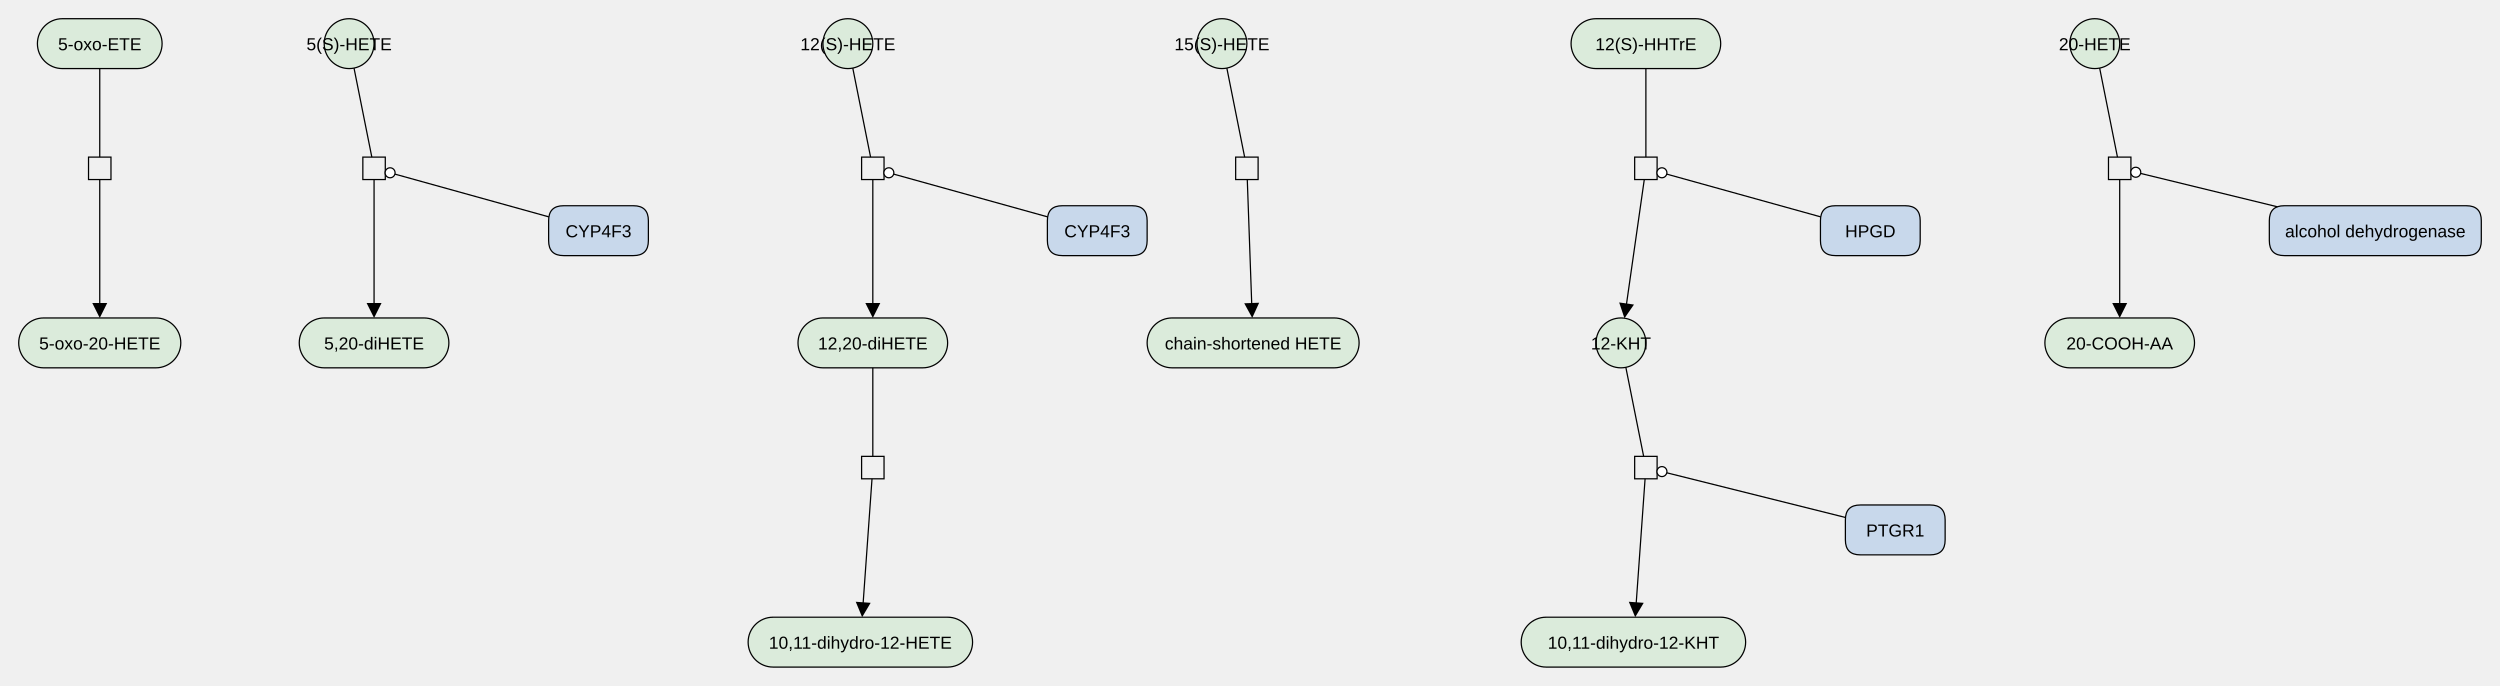
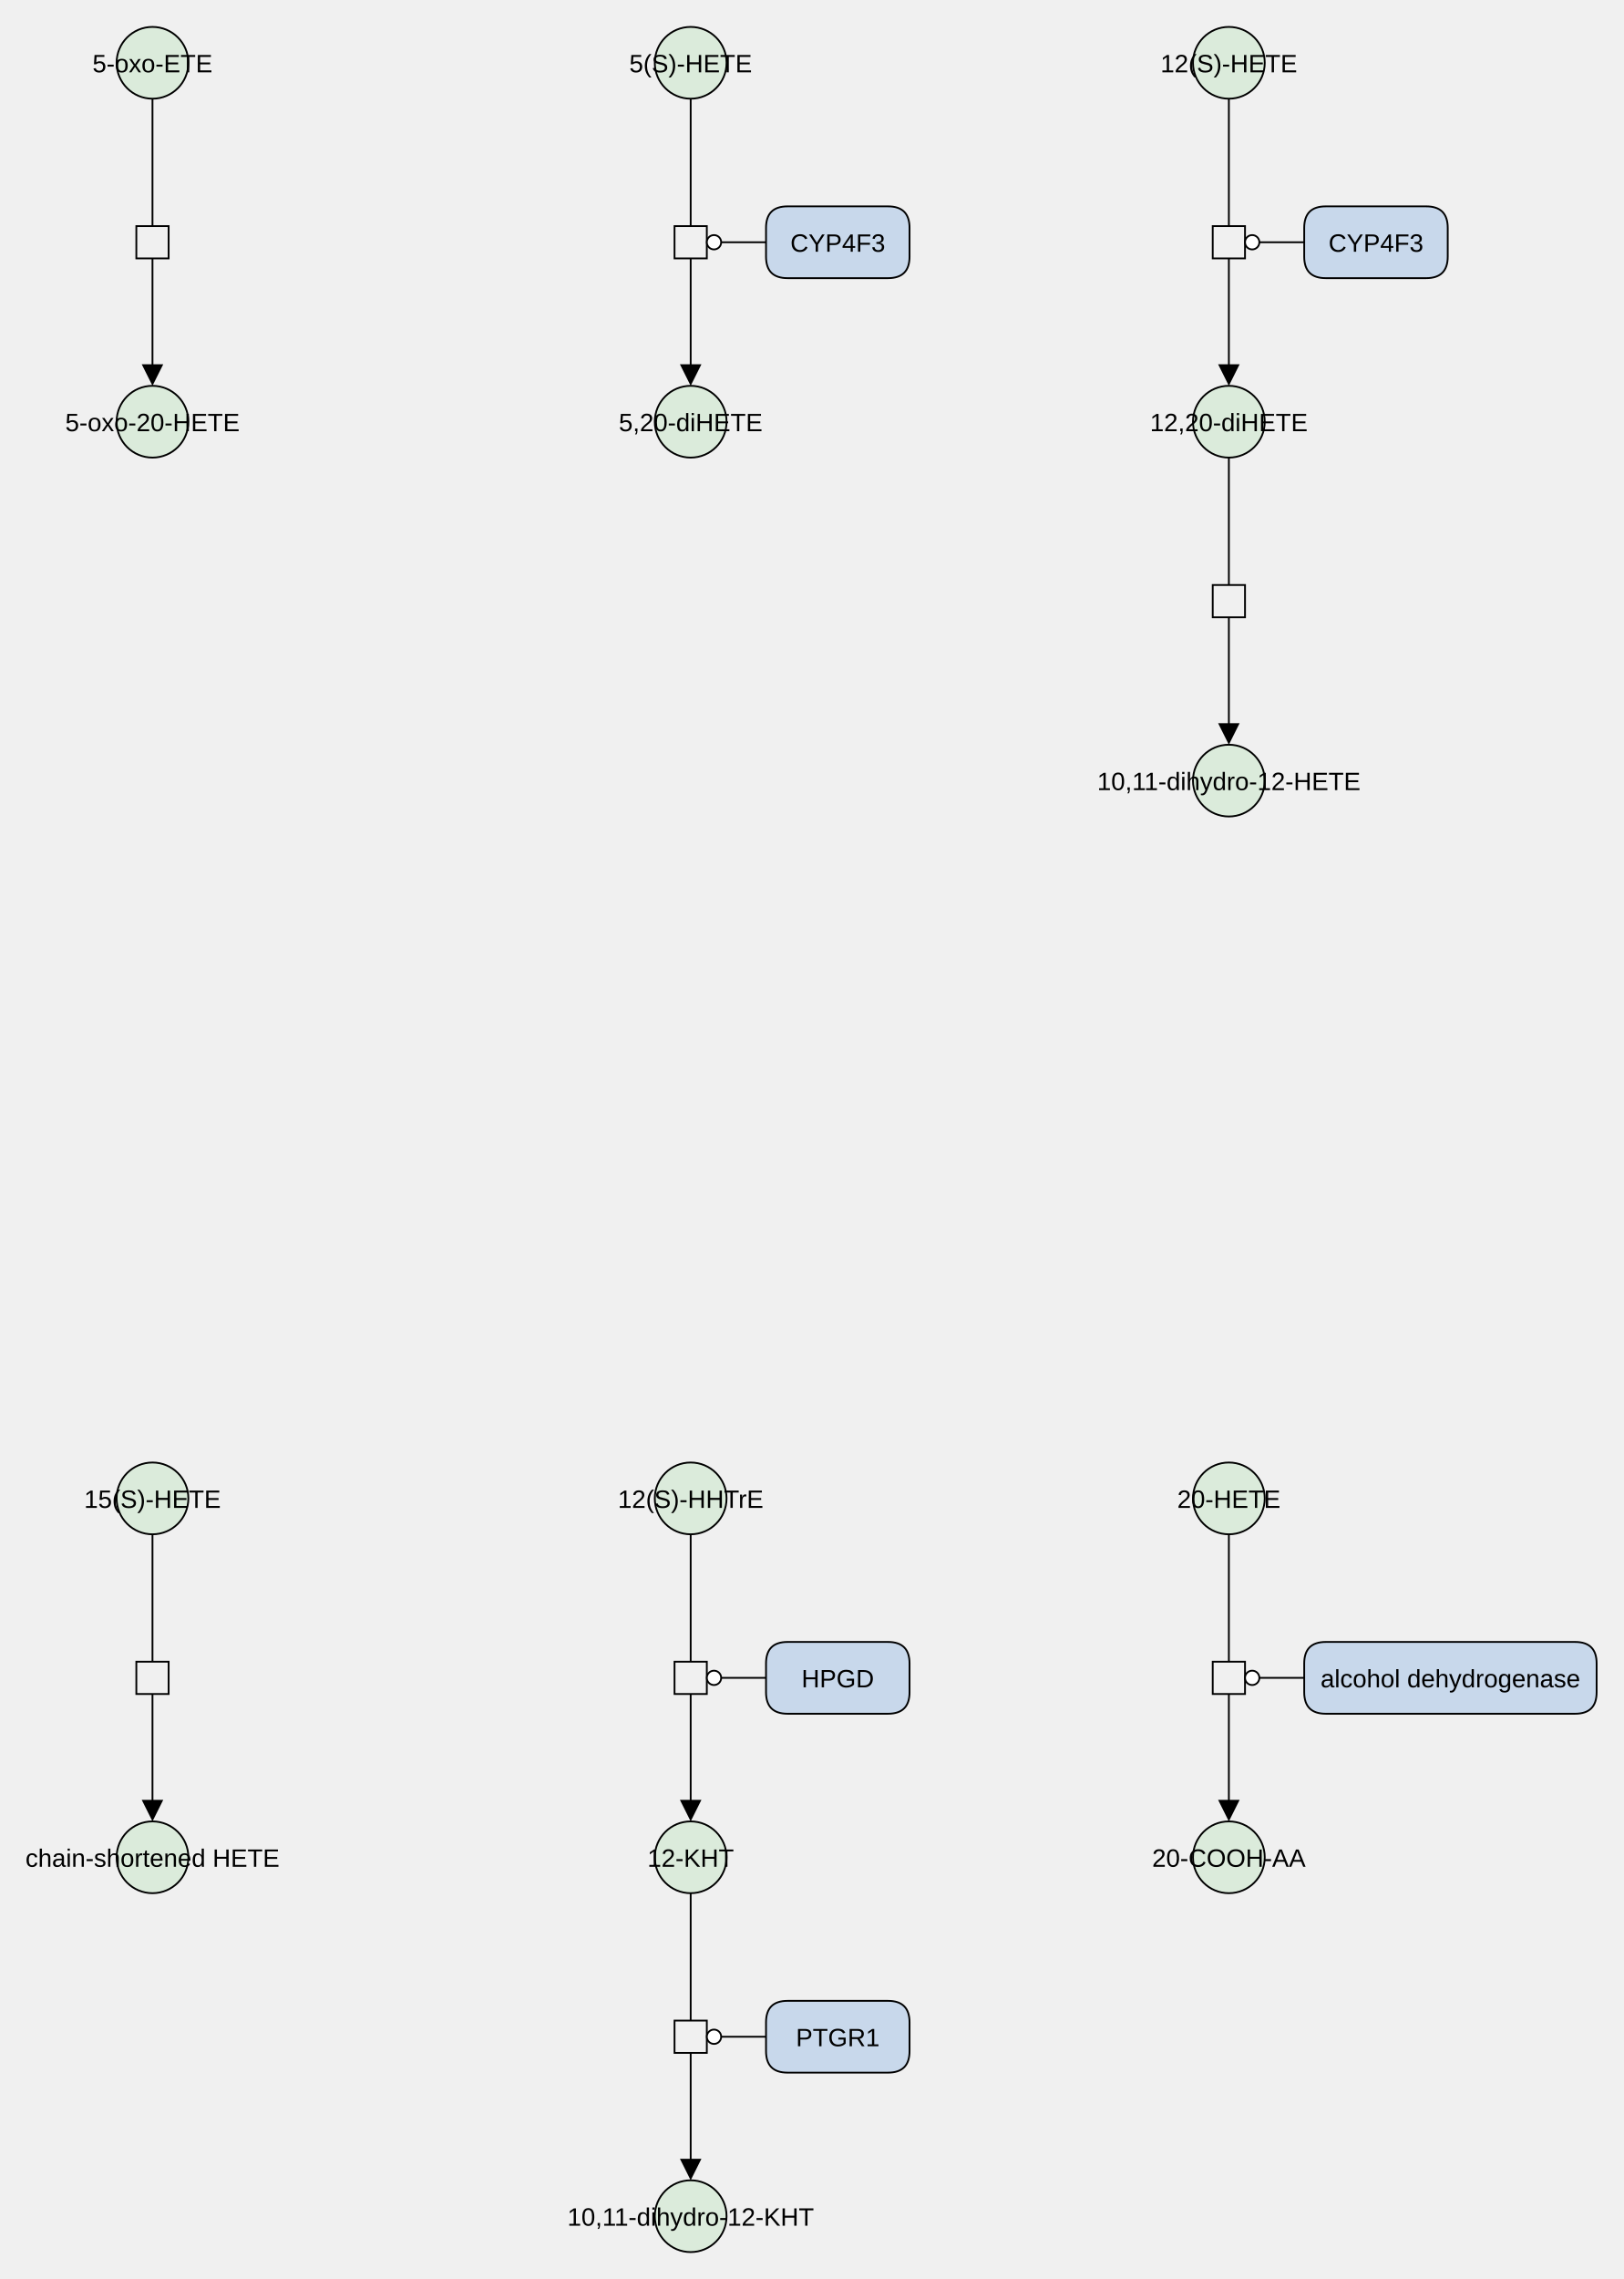
- <svg xmlns="http://www.w3.org/2000/svg" width="2005" height="550" viewBox="0 0 2005 550" stroke-linecap="butt" stroke-miterlimit="10">
-   <g transform="translate(-40,-85)">
-     <path d="M300 120 C300 108.954 308.954 100 320 100 L320 100 C331.046 100 340 108.954 340 120 L340 120 C340 131.046 331.046 140 320 140 L320 140 C308.954 140 300 131.046 300 120 Z" fill="#DBEBDB" stroke="none" />
-     <path d="M300 120 C300 108.954 308.954 100 320 100 L320 100 C331.046 100 340 108.954 340 120 L340 120 C340 131.046 331.046 140 320 140 L320 140 C308.954 140 300 131.046 300 120 Z" fill="none" stroke="#000000" />
-     <text x="320" y="125.291" text-anchor="middle" font-family="'Dialog', Arial, Helvetica, sans-serif" font-size="14" fill="#000000" stroke="none" xml:space="preserve">5(S)-HETE</text>
-     <path d="M280 360 C280 348.954 288.954 340 300 340 L380 340 C391.046 340 400 348.954 400 360 L400 360 C400 371.046 391.046 380 380 380 L300 380 C288.954 380 280 371.046 280 360 Z" fill="#DBEBDB" stroke="none" />
-     <path d="M280 360 C280 348.954 288.954 340 300 340 L380 340 C391.046 340 400 348.954 400 360 L400 360 C400 371.046 391.046 380 380 380 L300 380 C288.954 380 280 371.046 280 360 Z" fill="none" stroke="#000000" />
-     <text x="340" y="365.291" text-anchor="middle" font-family="'Dialog', Arial, Helvetica, sans-serif" font-size="14" fill="#000000" stroke="none" xml:space="preserve">5,20-diHETE</text>
-     <path d="M480 262 Q480 250 492 250 L548 250 Q560 250 560 262 L560 278 Q560 290 548 290 L492 290 Q480 290 480 278 Z" fill="#C8D8EB" stroke="none" />
-     <path d="M480 262 Q480 250 492 250 L548 250 Q560 250 560 262 L560 278 Q560 290 548 290 L492 290 Q480 290 480 278 Z" fill="none" stroke="#000000" />
-     <text x="520" y="275.291" text-anchor="middle" font-family="'Dialog', Arial, Helvetica, sans-serif" font-size="14" fill="#000000" stroke="none" xml:space="preserve">CYP4F3</text>
-     <path d="M70 120 C70 108.954 78.954 100 90 100 L150 100 C161.046 100 170 108.954 170 120 L170 120 C170 131.046 161.046 140 150 140 L90 140 C78.954 140 70 131.046 70 120 Z" fill="#DBEBDB" stroke="none" />
-     <path d="M70 120 C70 108.954 78.954 100 90 100 L150 100 C161.046 100 170 108.954 170 120 L170 120 C170 131.046 161.046 140 150 140 L90 140 C78.954 140 70 131.046 70 120 Z" fill="none" stroke="#000000" />
-     <text x="120" y="125.291" text-anchor="middle" font-family="'Dialog', Arial, Helvetica, sans-serif" font-size="14" fill="#000000" stroke="none" xml:space="preserve">5-oxo-ETE</text>
-     <path d="M55 360 C55 348.954 63.954 340 75 340 L165 340 C176.046 340 185 348.954 185 360 L185 360 C185 371.046 176.046 380 165 380 L75 380 C63.954 380 55 371.046 55 360 Z" fill="#DBEBDB" stroke="none" />
-     <path d="M55 360 C55 348.954 63.954 340 75 340 L165 340 C176.046 340 185 348.954 185 360 L185 360 C185 371.046 176.046 380 165 380 L75 380 C63.954 380 55 371.046 55 360 Z" fill="none" stroke="#000000" />
-     <text x="120" y="365.291" text-anchor="middle" font-family="'Dialog', Arial, Helvetica, sans-serif" font-size="14" fill="#000000" stroke="none" xml:space="preserve">5-oxo-20-HETE</text>
-     <path d="M700 120 C700 108.954 708.954 100 720 100 L720 100 C731.046 100 740 108.954 740 120 L740 120 C740 131.046 731.046 140 720 140 L720 140 C708.954 140 700 131.046 700 120 Z" fill="#DBEBDB" stroke="none" />
-     <path d="M700 120 C700 108.954 708.954 100 720 100 L720 100 C731.046 100 740 108.954 740 120 L740 120 C740 131.046 731.046 140 720 140 L720 140 C708.954 140 700 131.046 700 120 Z" fill="none" stroke="#000000" />
-     <text x="720" y="125.291" text-anchor="middle" font-family="'Dialog', Arial, Helvetica, sans-serif" font-size="14" fill="#000000" stroke="none" xml:space="preserve">12(S)-HETE</text>
-     <path d="M680 360 C680 348.954 688.954 340 700 340 L780 340 C791.046 340 800 348.954 800 360 L800 360 C800 371.046 791.046 380 780 380 L700 380 C688.954 380 680 371.046 680 360 Z" fill="#DBEBDB" stroke="none" />
-     <path d="M680 360 C680 348.954 688.954 340 700 340 L780 340 C791.046 340 800 348.954 800 360 L800 360 C800 371.046 791.046 380 780 380 L700 380 C688.954 380 680 371.046 680 360 Z" fill="none" stroke="#000000" />
-     <text x="740" y="365.291" text-anchor="middle" font-family="'Dialog', Arial, Helvetica, sans-serif" font-size="14" fill="#000000" stroke="none" xml:space="preserve">12,20-diHETE</text>
-     <path d="M880 262 Q880 250 892 250 L948 250 Q960 250 960 262 L960 278 Q960 290 948 290 L892 290 Q880 290 880 278 Z" fill="#C8D8EB" stroke="none" />
-     <path d="M880 262 Q880 250 892 250 L948 250 Q960 250 960 262 L960 278 Q960 290 948 290 L892 290 Q880 290 880 278 Z" fill="none" stroke="#000000" />
-     <text x="920" y="275.291" text-anchor="middle" font-family="'Dialog', Arial, Helvetica, sans-serif" font-size="14" fill="#000000" stroke="none" xml:space="preserve">CYP4F3</text>
-     <path d="M640 600 C640 588.954 648.954 580 660 580 L800 580 C811.046 580 820 588.954 820 600 L820 600 C820 611.046 811.046 620 800 620 L660 620 C648.954 620 640 611.046 640 600 Z" fill="#DBEBDB" stroke="none" />
-     <path d="M640 600 C640 588.954 648.954 580 660 580 L800 580 C811.046 580 820 588.954 820 600 L820 600 C820 611.046 811.046 620 800 620 L660 620 C648.954 620 640 611.046 640 600 Z" fill="none" stroke="#000000" />
-     <text x="730" y="605.291" text-anchor="middle" font-family="'Dialog', Arial, Helvetica, sans-serif" font-size="14" fill="#000000" stroke="none" xml:space="preserve">10,11-dihydro-12-HETE</text>
-     <path d="M1000 120 C1000 108.954 1008.954 100 1020 100 L1020 100 C1031.046 100 1040 108.954 1040 120 L1040 120 C1040 131.046 1031.046 140 1020 140 L1020 140 C1008.954 140 1000 131.046 1000 120 Z" fill="#DBEBDB" stroke="none" />
-     <path d="M1000 120 C1000 108.954 1008.954 100 1020 100 L1020 100 C1031.046 100 1040 108.954 1040 120 L1040 120 C1040 131.046 1031.046 140 1020 140 L1020 140 C1008.954 140 1000 131.046 1000 120 Z" fill="none" stroke="#000000" />
-     <text x="1020" y="125.291" text-anchor="middle" font-family="'Dialog', Arial, Helvetica, sans-serif" font-size="14" fill="#000000" stroke="none" xml:space="preserve">15(S)-HETE</text>
-     <path d="M960 360 C960 348.954 968.954 340 980 340 L1110 340 C1121.046 340 1130 348.954 1130 360 L1130 360 C1130 371.046 1121.046 380 1110 380 L980 380 C968.954 380 960 371.046 960 360 Z" fill="#DBEBDB" stroke="none" />
-     <path d="M960 360 C960 348.954 968.954 340 980 340 L1110 340 C1121.046 340 1130 348.954 1130 360 L1130 360 C1130 371.046 1121.046 380 1110 380 L980 380 C968.954 380 960 371.046 960 360 Z" fill="none" stroke="#000000" />
-     <text x="1045" y="365.291" text-anchor="middle" font-family="'Dialog', Arial, Helvetica, sans-serif" font-size="14" fill="#000000" stroke="none" xml:space="preserve">chain-shortened HETE</text>
-     <path d="M1300 120 C1300 108.954 1308.954 100 1320 100 L1400 100 C1411.046 100 1420 108.954 1420 120 L1420 120 C1420 131.046 1411.046 140 1400 140 L1320 140 C1308.954 140 1300 131.046 1300 120 Z" fill="#DBEBDB" stroke="none" />
-     <path d="M1300 120 C1300 108.954 1308.954 100 1320 100 L1400 100 C1411.046 100 1420 108.954 1420 120 L1420 120 C1420 131.046 1411.046 140 1400 140 L1320 140 C1308.954 140 1300 131.046 1300 120 Z" fill="none" stroke="#000000" />
-     <text x="1360" y="125.291" text-anchor="middle" font-family="'Dialog', Arial, Helvetica, sans-serif" font-size="14" fill="#000000" stroke="none" xml:space="preserve">12(S)-HHTrE</text>
-     <path d="M1320 360 C1320 348.954 1328.954 340 1340 340 L1340 340 C1351.046 340 1360 348.954 1360 360 L1360 360 C1360 371.046 1351.046 380 1340 380 L1340 380 C1328.954 380 1320 371.046 1320 360 Z" fill="#DBEBDB" stroke="none" />
-     <path d="M1320 360 C1320 348.954 1328.954 340 1340 340 L1340 340 C1351.046 340 1360 348.954 1360 360 L1360 360 C1360 371.046 1351.046 380 1340 380 L1340 380 C1328.954 380 1320 371.046 1320 360 Z" fill="none" stroke="#000000" />
-     <text x="1340" y="365.291" text-anchor="middle" font-family="'Dialog', Arial, Helvetica, sans-serif" font-size="14" fill="#000000" stroke="none" xml:space="preserve">12-KHT</text>
-     <path d="M1500 262 Q1500 250 1512 250 L1568 250 Q1580 250 1580 262 L1580 278 Q1580 290 1568 290 L1512 290 Q1500 290 1500 278 Z" fill="#C8D8EB" stroke="none" />
-     <path d="M1500 262 Q1500 250 1512 250 L1568 250 Q1580 250 1580 262 L1580 278 Q1580 290 1568 290 L1512 290 Q1500 290 1500 278 Z" fill="none" stroke="#000000" />
-     <text x="1540" y="275.291" text-anchor="middle" font-family="'Dialog', Arial, Helvetica, sans-serif" font-size="14" fill="#000000" stroke="none" xml:space="preserve">HPGD</text>
-     <path d="M1260 600 C1260 588.954 1268.954 580 1280 580 L1420 580 C1431.046 580 1440 588.954 1440 600 L1440 600 C1440 611.046 1431.046 620 1420 620 L1280 620 C1268.954 620 1260 611.046 1260 600 Z" fill="#DBEBDB" stroke="none" />
-     <path d="M1260 600 C1260 588.954 1268.954 580 1280 580 L1420 580 C1431.046 580 1440 588.954 1440 600 L1440 600 C1440 611.046 1431.046 620 1420 620 L1280 620 C1268.954 620 1260 611.046 1260 600 Z" fill="none" stroke="#000000" />
-     <text x="1350" y="605.291" text-anchor="middle" font-family="'Dialog', Arial, Helvetica, sans-serif" font-size="14" fill="#000000" stroke="none" xml:space="preserve">10,11-dihydro-12-KHT</text>
-     <path d="M1520 502 Q1520 490 1532 490 L1588 490 Q1600 490 1600 502 L1600 518 Q1600 530 1588 530 L1532 530 Q1520 530 1520 518 Z" fill="#C8D8EB" stroke="none" />
-     <path d="M1520 502 Q1520 490 1532 490 L1588 490 Q1600 490 1600 502 L1600 518 Q1600 530 1588 530 L1532 530 Q1520 530 1520 518 Z" fill="none" stroke="#000000" />
-     <text x="1560" y="515.291" text-anchor="middle" font-family="'Dialog', Arial, Helvetica, sans-serif" font-size="14" fill="#000000" stroke="none" xml:space="preserve">PTGR1</text>
-     <path d="M1700 120 C1700 108.954 1708.954 100 1720 100 L1720 100 C1731.046 100 1740 108.954 1740 120 L1740 120 C1740 131.046 1731.046 140 1720 140 L1720 140 C1708.954 140 1700 131.046 1700 120 Z" fill="#DBEBDB" stroke="none" />
-     <path d="M1700 120 C1700 108.954 1708.954 100 1720 100 L1720 100 C1731.046 100 1740 108.954 1740 120 L1740 120 C1740 131.046 1731.046 140 1720 140 L1720 140 C1708.954 140 1700 131.046 1700 120 Z" fill="none" stroke="#000000" />
-     <text x="1720" y="125.291" text-anchor="middle" font-family="'Dialog', Arial, Helvetica, sans-serif" font-size="14" fill="#000000" stroke="none" xml:space="preserve">20-HETE</text>
-     <path d="M1680 360 C1680 348.954 1688.954 340 1700 340 L1780 340 C1791.046 340 1800 348.954 1800 360 L1800 360 C1800 371.046 1791.046 380 1780 380 L1700 380 C1688.954 380 1680 371.046 1680 360 Z" fill="#DBEBDB" stroke="none" />
-     <path d="M1680 360 C1680 348.954 1688.954 340 1700 340 L1780 340 C1791.046 340 1800 348.954 1800 360 L1800 360 C1800 371.046 1791.046 380 1780 380 L1700 380 C1688.954 380 1680 371.046 1680 360 Z" fill="none" stroke="#000000" />
-     <text x="1740" y="365.291" text-anchor="middle" font-family="'Dialog', Arial, Helvetica, sans-serif" font-size="14" fill="#000000" stroke="none" xml:space="preserve">20-COOH-AA</text>
-     <path d="M1860 262 Q1860 250 1872 250 L2018 250 Q2030 250 2030 262 L2030 278 Q2030 290 2018 290 L1872 290 Q1860 290 1860 278 Z" fill="#C8D8EB" stroke="none" />
-     <path d="M1860 262 Q1860 250 1872 250 L2018 250 Q2030 250 2030 262 L2030 278 Q2030 290 2018 290 L1872 290 Q1860 290 1860 278 Z" fill="none" stroke="#000000" />
-     <text x="1945" y="275.291" text-anchor="middle" font-family="'Dialog', Arial, Helvetica, sans-serif" font-size="14" fill="#000000" stroke="none" xml:space="preserve">alcohol dehydrogenase</text>
-     <path d="M331 211 L349 211 L349 229 L331 229 Z" fill="none" stroke="#000000" />
-     <path d="M111 211 L129 211 L129 229 L111 229 Z" fill="none" stroke="#000000" />
-     <path d="M323.921 139.605 L338.2 211" fill="none" stroke="#000000" />
-     <path d="M340 229 L340 329" fill="none" stroke="#000000" />
-     <path d="M340 340 L334 328 L346 328 Z" fill="#000000" stroke="none" />
-     <path d="M480.241 258.956 L356.708 224.641" fill="none" stroke="#000000" />
-     <circle cx="352.854" cy="223.571" r="4" fill="white" stroke="#000000" />
-     <path d="M731 211 L749 211 L749 229 L731 229 Z" fill="none" stroke="#000000" />
-     <path d="M120 140 L120 211" fill="none" stroke="#000000" />
-     <path d="M120 229 L120 329" fill="none" stroke="#000000" />
-     <path d="M120 340 L114 328 L126 328 Z" fill="#000000" stroke="none" />
-     <path d="M731 451 L749 451 L749 469 L731 469 Z" fill="none" stroke="#000000" />
-     <path d="M723.921 139.605 L738.2 211" fill="none" stroke="#000000" />
-     <path d="M740 229 L740 329" fill="none" stroke="#000000" />
-     <path d="M740 340 L734 328 L746 328 Z" fill="#000000" stroke="none" />
-     <path d="M880.241 258.956 L756.708 224.641" fill="none" stroke="#000000" />
-     <circle cx="752.854" cy="223.571" r="4" fill="white" stroke="#000000" />
-     <path d="M1031 211 L1049 211 L1049 229 L1031 229 Z" fill="none" stroke="#000000" />
-     <path d="M740 380 L740 451" fill="none" stroke="#000000" />
-     <path d="M739.357 469 L732.212 569.028" fill="none" stroke="#000000" />
-     <path d="M731.429 580 L726.299 567.603 L738.268 568.458 Z" fill="#000000" stroke="none" />
-     <path d="M1351 211 L1369 211 L1369 229 L1351 229 Z" fill="none" stroke="#000000" />
-     <path d="M1023.921 139.605 L1038.2 211" fill="none" stroke="#000000" />
-     <path d="M1040.321 229 L1043.893 329.007" fill="none" stroke="#000000" />
-     <path d="M1044.286 340 L1037.861 328.222 L1049.854 327.793 Z" fill="#000000" stroke="none" />
-     <path d="M1351 451 L1369 451 L1369 469 L1351 469 Z" fill="none" stroke="#000000" />
-     <path d="M1360 140 L1360 211" fill="none" stroke="#000000" />
-     <path d="M1358.714 229 L1344.372 329.394" fill="none" stroke="#000000" />
-     <path d="M1342.817 340.284 L1338.574 327.556 L1350.453 329.253 Z" fill="#000000" stroke="none" />
-     <path d="M1500.241 258.956 L1376.708 224.641" fill="none" stroke="#000000" />
-     <circle cx="1372.854" cy="223.571" r="4" fill="white" stroke="#000000" />
-     <path d="M1731 211 L1749 211 L1749 229 L1731 229 Z" fill="none" stroke="#000000" />
-     <path d="M1343.921 379.605 L1358.2 451" fill="none" stroke="#000000" />
-     <path d="M1359.357 469 L1352.212 569.028" fill="none" stroke="#000000" />
-     <path d="M1351.429 580 L1346.299 567.603 L1358.268 568.458 Z" fill="#000000" stroke="none" />
-     <path d="M1520.131 500.033 L1376.761 464.19" fill="none" stroke="#000000" />
-     <circle cx="1372.881" cy="463.22" r="4" fill="white" stroke="#000000" />
-     <path d="M1723.921 139.605 L1738.2 211" fill="none" stroke="#000000" />
-     <path d="M1740 229 L1740 329" fill="none" stroke="#000000" />
-     <path d="M1740 340 L1734 328 L1746 328 Z" fill="#000000" stroke="none" />
-     <path d="M1866.514 250.857 L1756.772 224.091" fill="none" stroke="#000000" />
-     <circle cx="1752.886" cy="223.143" r="4" fill="white" stroke="#000000" />
+ <svg xmlns="http://www.w3.org/2000/svg" width="905" height="1270" viewBox="0 0 905 1270" stroke-linecap="butt" stroke-miterlimit="10">
+   <g transform="translate(-35,-65)">
+     <path d="M100 100 C100 88.954 108.954 80 120 80 L120 80 C131.046 80 140 88.954 140 100 L140 100 C140 111.046 131.046 120 120 120 L120 120 C108.954 120 100 111.046 100 100 Z" fill="#DBEBDB" stroke="none" />
+     <path d="M100 100 C100 88.954 108.954 80 120 80 L120 80 C131.046 80 140 88.954 140 100 L140 100 C140 111.046 131.046 120 120 120 L120 120 C108.954 120 100 111.046 100 100 Z" fill="none" stroke="#000000" />
+     <text x="120" y="105.291" text-anchor="middle" font-family="'Dialog', Arial, Helvetica, sans-serif" font-size="14" fill="#000000" stroke="none" xml:space="preserve">5-oxo-ETE</text>
+     <path d="M100 300 C100 288.954 108.954 280 120 280 L120 280 C131.046 280 140 288.954 140 300 L140 300 C140 311.046 131.046 320 120 320 L120 320 C108.954 320 100 311.046 100 300 Z" fill="#DBEBDB" stroke="none" />
+     <path d="M100 300 C100 288.954 108.954 280 120 280 L120 280 C131.046 280 140 288.954 140 300 L140 300 C140 311.046 131.046 320 120 320 L120 320 C108.954 320 100 311.046 100 300 Z" fill="none" stroke="#000000" />
+     <text x="120" y="305.291" text-anchor="middle" font-family="'Dialog', Arial, Helvetica, sans-serif" font-size="14" fill="#000000" stroke="none" xml:space="preserve">5-oxo-20-HETE</text>
+     <path d="M400 100 C400 88.954 408.954 80 420 80 L420 80 C431.046 80 440 88.954 440 100 L440 100 C440 111.046 431.046 120 420 120 L420 120 C408.954 120 400 111.046 400 100 Z" fill="#DBEBDB" stroke="none" />
+     <path d="M400 100 C400 88.954 408.954 80 420 80 L420 80 C431.046 80 440 88.954 440 100 L440 100 C440 111.046 431.046 120 420 120 L420 120 C408.954 120 400 111.046 400 100 Z" fill="none" stroke="#000000" />
+     <text x="420" y="105.291" text-anchor="middle" font-family="'Dialog', Arial, Helvetica, sans-serif" font-size="14" fill="#000000" stroke="none" xml:space="preserve">5(S)-HETE</text>
+     <path d="M400 300 C400 288.954 408.954 280 420 280 L420 280 C431.046 280 440 288.954 440 300 L440 300 C440 311.046 431.046 320 420 320 L420 320 C408.954 320 400 311.046 400 300 Z" fill="#DBEBDB" stroke="none" />
+     <path d="M400 300 C400 288.954 408.954 280 420 280 L420 280 C431.046 280 440 288.954 440 300 L440 300 C440 311.046 431.046 320 420 320 L420 320 C408.954 320 400 311.046 400 300 Z" fill="none" stroke="#000000" />
+     <text x="420" y="305.291" text-anchor="middle" font-family="'Dialog', Arial, Helvetica, sans-serif" font-size="14" fill="#000000" stroke="none" xml:space="preserve">5,20-diHETE</text>
+     <path d="M462 192 Q462 180 474 180 L530 180 Q542 180 542 192 L542 208 Q542 220 530 220 L474 220 Q462 220 462 208 Z" fill="#C8D8EB" stroke="none" />
+     <path d="M462 192 Q462 180 474 180 L530 180 Q542 180 542 192 L542 208 Q542 220 530 220 L474 220 Q462 220 462 208 Z" fill="none" stroke="#000000" />
+     <text x="502" y="205.291" text-anchor="middle" font-family="'Dialog', Arial, Helvetica, sans-serif" font-size="14" fill="#000000" stroke="none" xml:space="preserve">CYP4F3</text>
+     <path d="M700 100 C700 88.954 708.954 80 720 80 L720 80 C731.046 80 740 88.954 740 100 L740 100 C740 111.046 731.046 120 720 120 L720 120 C708.954 120 700 111.046 700 100 Z" fill="#DBEBDB" stroke="none" />
+     <path d="M700 100 C700 88.954 708.954 80 720 80 L720 80 C731.046 80 740 88.954 740 100 L740 100 C740 111.046 731.046 120 720 120 L720 120 C708.954 120 700 111.046 700 100 Z" fill="none" stroke="#000000" />
+     <text x="720" y="105.291" text-anchor="middle" font-family="'Dialog', Arial, Helvetica, sans-serif" font-size="14" fill="#000000" stroke="none" xml:space="preserve">12(S)-HETE</text>
+     <path d="M700 300 C700 288.954 708.954 280 720 280 L720 280 C731.046 280 740 288.954 740 300 L740 300 C740 311.046 731.046 320 720 320 L720 320 C708.954 320 700 311.046 700 300 Z" fill="#DBEBDB" stroke="none" />
+     <path d="M700 300 C700 288.954 708.954 280 720 280 L720 280 C731.046 280 740 288.954 740 300 L740 300 C740 311.046 731.046 320 720 320 L720 320 C708.954 320 700 311.046 700 300 Z" fill="none" stroke="#000000" />
+     <text x="720" y="305.291" text-anchor="middle" font-family="'Dialog', Arial, Helvetica, sans-serif" font-size="14" fill="#000000" stroke="none" xml:space="preserve">12,20-diHETE</text>
+     <path d="M762 192 Q762 180 774 180 L830 180 Q842 180 842 192 L842 208 Q842 220 830 220 L774 220 Q762 220 762 208 Z" fill="#C8D8EB" stroke="none" />
+     <path d="M762 192 Q762 180 774 180 L830 180 Q842 180 842 192 L842 208 Q842 220 830 220 L774 220 Q762 220 762 208 Z" fill="none" stroke="#000000" />
+     <text x="802" y="205.291" text-anchor="middle" font-family="'Dialog', Arial, Helvetica, sans-serif" font-size="14" fill="#000000" stroke="none" xml:space="preserve">CYP4F3</text>
+     <path d="M700 500 C700 488.954 708.954 480 720 480 L720 480 C731.046 480 740 488.954 740 500 L740 500 C740 511.046 731.046 520 720 520 L720 520 C708.954 520 700 511.046 700 500 Z" fill="#DBEBDB" stroke="none" />
+     <path d="M700 500 C700 488.954 708.954 480 720 480 L720 480 C731.046 480 740 488.954 740 500 L740 500 C740 511.046 731.046 520 720 520 L720 520 C708.954 520 700 511.046 700 500 Z" fill="none" stroke="#000000" />
+     <text x="720" y="505.291" text-anchor="middle" font-family="'Dialog', Arial, Helvetica, sans-serif" font-size="14" fill="#000000" stroke="none" xml:space="preserve">10,11-dihydro-12-HETE</text>
+     <path d="M100 900 C100 888.954 108.954 880 120 880 L120 880 C131.046 880 140 888.954 140 900 L140 900 C140 911.046 131.046 920 120 920 L120 920 C108.954 920 100 911.046 100 900 Z" fill="#DBEBDB" stroke="none" />
+     <path d="M100 900 C100 888.954 108.954 880 120 880 L120 880 C131.046 880 140 888.954 140 900 L140 900 C140 911.046 131.046 920 120 920 L120 920 C108.954 920 100 911.046 100 900 Z" fill="none" stroke="#000000" />
+     <text x="120" y="905.291" text-anchor="middle" font-family="'Dialog', Arial, Helvetica, sans-serif" font-size="14" fill="#000000" stroke="none" xml:space="preserve">15(S)-HETE</text>
+     <path d="M100 1100 C100 1088.954 108.954 1080 120 1080 L120 1080 C131.046 1080 140 1088.954 140 1100 L140 1100 C140 1111.046 131.046 1120 120 1120 L120 1120 C108.954 1120 100 1111.046 100 1100 Z" fill="#DBEBDB" stroke="none" />
+     <path d="M100 1100 C100 1088.954 108.954 1080 120 1080 L120 1080 C131.046 1080 140 1088.954 140 1100 L140 1100 C140 1111.046 131.046 1120 120 1120 L120 1120 C108.954 1120 100 1111.046 100 1100 Z" fill="none" stroke="#000000" />
+     <text x="120" y="1105.291" text-anchor="middle" font-family="'Dialog', Arial, Helvetica, sans-serif" font-size="14" fill="#000000" stroke="none" xml:space="preserve">chain-shortened HETE</text>
+     <path d="M400 900 C400 888.954 408.954 880 420 880 L420 880 C431.046 880 440 888.954 440 900 L440 900 C440 911.046 431.046 920 420 920 L420 920 C408.954 920 400 911.046 400 900 Z" fill="#DBEBDB" stroke="none" />
+     <path d="M400 900 C400 888.954 408.954 880 420 880 L420 880 C431.046 880 440 888.954 440 900 L440 900 C440 911.046 431.046 920 420 920 L420 920 C408.954 920 400 911.046 400 900 Z" fill="none" stroke="#000000" />
+     <text x="420" y="905.291" text-anchor="middle" font-family="'Dialog', Arial, Helvetica, sans-serif" font-size="14" fill="#000000" stroke="none" xml:space="preserve">12(S)-HHTrE</text>
+     <path d="M400 1100 C400 1088.954 408.954 1080 420 1080 L420 1080 C431.046 1080 440 1088.954 440 1100 L440 1100 C440 1111.046 431.046 1120 420 1120 L420 1120 C408.954 1120 400 1111.046 400 1100 Z" fill="#DBEBDB" stroke="none" />
+     <path d="M400 1100 C400 1088.954 408.954 1080 420 1080 L420 1080 C431.046 1080 440 1088.954 440 1100 L440 1100 C440 1111.046 431.046 1120 420 1120 L420 1120 C408.954 1120 400 1111.046 400 1100 Z" fill="none" stroke="#000000" />
+     <text x="420" y="1105.291" text-anchor="middle" font-family="'Dialog', Arial, Helvetica, sans-serif" font-size="14" fill="#000000" stroke="none" xml:space="preserve">12-KHT</text>
+     <path d="M462 992 Q462 980 474 980 L530 980 Q542 980 542 992 L542 1008 Q542 1020 530 1020 L474 1020 Q462 1020 462 1008 Z" fill="#C8D8EB" stroke="none" />
+     <path d="M462 992 Q462 980 474 980 L530 980 Q542 980 542 992 L542 1008 Q542 1020 530 1020 L474 1020 Q462 1020 462 1008 Z" fill="none" stroke="#000000" />
+     <text x="502" y="1005.291" text-anchor="middle" font-family="'Dialog', Arial, Helvetica, sans-serif" font-size="14" fill="#000000" stroke="none" xml:space="preserve">HPGD</text>
+     <path d="M400 1300 C400 1288.954 408.954 1280 420 1280 L420 1280 C431.046 1280 440 1288.954 440 1300 L440 1300 C440 1311.046 431.046 1320 420 1320 L420 1320 C408.954 1320 400 1311.046 400 1300 Z" fill="#DBEBDB" stroke="none" />
+     <path d="M400 1300 C400 1288.954 408.954 1280 420 1280 L420 1280 C431.046 1280 440 1288.954 440 1300 L440 1300 C440 1311.046 431.046 1320 420 1320 L420 1320 C408.954 1320 400 1311.046 400 1300 Z" fill="none" stroke="#000000" />
+     <text x="420" y="1305.291" text-anchor="middle" font-family="'Dialog', Arial, Helvetica, sans-serif" font-size="14" fill="#000000" stroke="none" xml:space="preserve">10,11-dihydro-12-KHT</text>
+     <path d="M462 1192 Q462 1180 474 1180 L530 1180 Q542 1180 542 1192 L542 1208 Q542 1220 530 1220 L474 1220 Q462 1220 462 1208 Z" fill="#C8D8EB" stroke="none" />
+     <path d="M462 1192 Q462 1180 474 1180 L530 1180 Q542 1180 542 1192 L542 1208 Q542 1220 530 1220 L474 1220 Q462 1220 462 1208 Z" fill="none" stroke="#000000" />
+     <text x="502" y="1205.291" text-anchor="middle" font-family="'Dialog', Arial, Helvetica, sans-serif" font-size="14" fill="#000000" stroke="none" xml:space="preserve">PTGR1</text>
+     <path d="M700 900 C700 888.954 708.954 880 720 880 L720 880 C731.046 880 740 888.954 740 900 L740 900 C740 911.046 731.046 920 720 920 L720 920 C708.954 920 700 911.046 700 900 Z" fill="#DBEBDB" stroke="none" />
+     <path d="M700 900 C700 888.954 708.954 880 720 880 L720 880 C731.046 880 740 888.954 740 900 L740 900 C740 911.046 731.046 920 720 920 L720 920 C708.954 920 700 911.046 700 900 Z" fill="none" stroke="#000000" />
+     <text x="720" y="905.291" text-anchor="middle" font-family="'Dialog', Arial, Helvetica, sans-serif" font-size="14" fill="#000000" stroke="none" xml:space="preserve">20-HETE</text>
+     <path d="M700 1100 C700 1088.954 708.954 1080 720 1080 L720 1080 C731.046 1080 740 1088.954 740 1100 L740 1100 C740 1111.046 731.046 1120 720 1120 L720 1120 C708.954 1120 700 1111.046 700 1100 Z" fill="#DBEBDB" stroke="none" />
+     <path d="M700 1100 C700 1088.954 708.954 1080 720 1080 L720 1080 C731.046 1080 740 1088.954 740 1100 L740 1100 C740 1111.046 731.046 1120 720 1120 L720 1120 C708.954 1120 700 1111.046 700 1100 Z" fill="none" stroke="#000000" />
+     <text x="720" y="1105.291" text-anchor="middle" font-family="'Dialog', Arial, Helvetica, sans-serif" font-size="14" fill="#000000" stroke="none" xml:space="preserve">20-COOH-AA</text>
+     <path d="M762 992 Q762 980 774 980 L913 980 Q925 980 925 992 L925 1008 Q925 1020 913 1020 L774 1020 Q762 1020 762 1008 Z" fill="#C8D8EB" stroke="none" />
+     <path d="M762 992 Q762 980 774 980 L913 980 Q925 980 925 992 L925 1008 Q925 1020 913 1020 L774 1020 Q762 1020 762 1008 Z" fill="none" stroke="#000000" />
+     <text x="843.5" y="1005.291" text-anchor="middle" font-family="'Dialog', Arial, Helvetica, sans-serif" font-size="14" fill="#000000" stroke="none" xml:space="preserve">alcohol dehydrogenase</text>
+     <path d="M111 191 L129 191 L129 209 L111 209 Z" fill="none" stroke="#000000" />
+     <path d="M411 191 L429 191 L429 209 L411 209 Z" fill="none" stroke="#000000" />
+     <path d="M120 120 L120 191" fill="none" stroke="#000000" />
+     <path d="M120 209 L120 269" fill="none" stroke="#000000" />
+     <path d="M120 280 L114 268 L126 268 Z" fill="#000000" stroke="none" />
+     <path d="M711 191 L729 191 L729 209 L711 209 Z" fill="none" stroke="#000000" />
+     <path d="M420 120 L420 191" fill="none" stroke="#000000" />
+     <path d="M420 209 L420 269" fill="none" stroke="#000000" />
+     <path d="M420 280 L414 268 L426 268 Z" fill="#000000" stroke="none" />
+     <path d="M462 200 L437 200" fill="none" stroke="#000000" />
+     <circle cx="433" cy="200" r="4" fill="white" stroke="#000000" />
+     <path d="M711 391 L729 391 L729 409 L711 409 Z" fill="none" stroke="#000000" />
+     <path d="M720 120 L720 191" fill="none" stroke="#000000" />
+     <path d="M720 209 L720 269" fill="none" stroke="#000000" />
+     <path d="M720 280 L714 268 L726 268 Z" fill="#000000" stroke="none" />
+     <path d="M762 200 L737 200" fill="none" stroke="#000000" />
+     <circle cx="733" cy="200" r="4" fill="white" stroke="#000000" />
+     <path d="M111 991 L129 991 L129 1009 L111 1009 Z" fill="none" stroke="#000000" />
+     <path d="M720 320 L720 391" fill="none" stroke="#000000" />
+     <path d="M720 409 L720 469" fill="none" stroke="#000000" />
+     <path d="M720 480 L714 468 L726 468 Z" fill="#000000" stroke="none" />
+     <path d="M411 991 L429 991 L429 1009 L411 1009 Z" fill="none" stroke="#000000" />
+     <path d="M120 920 L120 991" fill="none" stroke="#000000" />
+     <path d="M120 1009 L120 1069" fill="none" stroke="#000000" />
+     <path d="M120 1080 L114 1068 L126 1068 Z" fill="#000000" stroke="none" />
+     <path d="M411 1191 L429 1191 L429 1209 L411 1209 Z" fill="none" stroke="#000000" />
+     <path d="M420 920 L420 991" fill="none" stroke="#000000" />
+     <path d="M420 1009 L420 1069" fill="none" stroke="#000000" />
+     <path d="M420 1080 L414 1068 L426 1068 Z" fill="#000000" stroke="none" />
+     <path d="M462 1000 L437 1000" fill="none" stroke="#000000" />
+     <circle cx="433" cy="1000" r="4" fill="white" stroke="#000000" />
+     <path d="M711 991 L729 991 L729 1009 L711 1009 Z" fill="none" stroke="#000000" />
+     <path d="M420 1120 L420 1191" fill="none" stroke="#000000" />
+     <path d="M420 1209 L420 1269" fill="none" stroke="#000000" />
+     <path d="M420 1280 L414 1268 L426 1268 Z" fill="#000000" stroke="none" />
+     <path d="M462 1200 L437 1200" fill="none" stroke="#000000" />
+     <circle cx="433" cy="1200" r="4" fill="white" stroke="#000000" />
+     <path d="M720 920 L720 991" fill="none" stroke="#000000" />
+     <path d="M720 1009 L720 1069" fill="none" stroke="#000000" />
+     <path d="M720 1080 L714 1068 L726 1068 Z" fill="#000000" stroke="none" />
+     <path d="M762 1000 L737 1000" fill="none" stroke="#000000" />
+     <circle cx="733" cy="1000" r="4" fill="white" stroke="#000000" />
  </g>
</svg>
